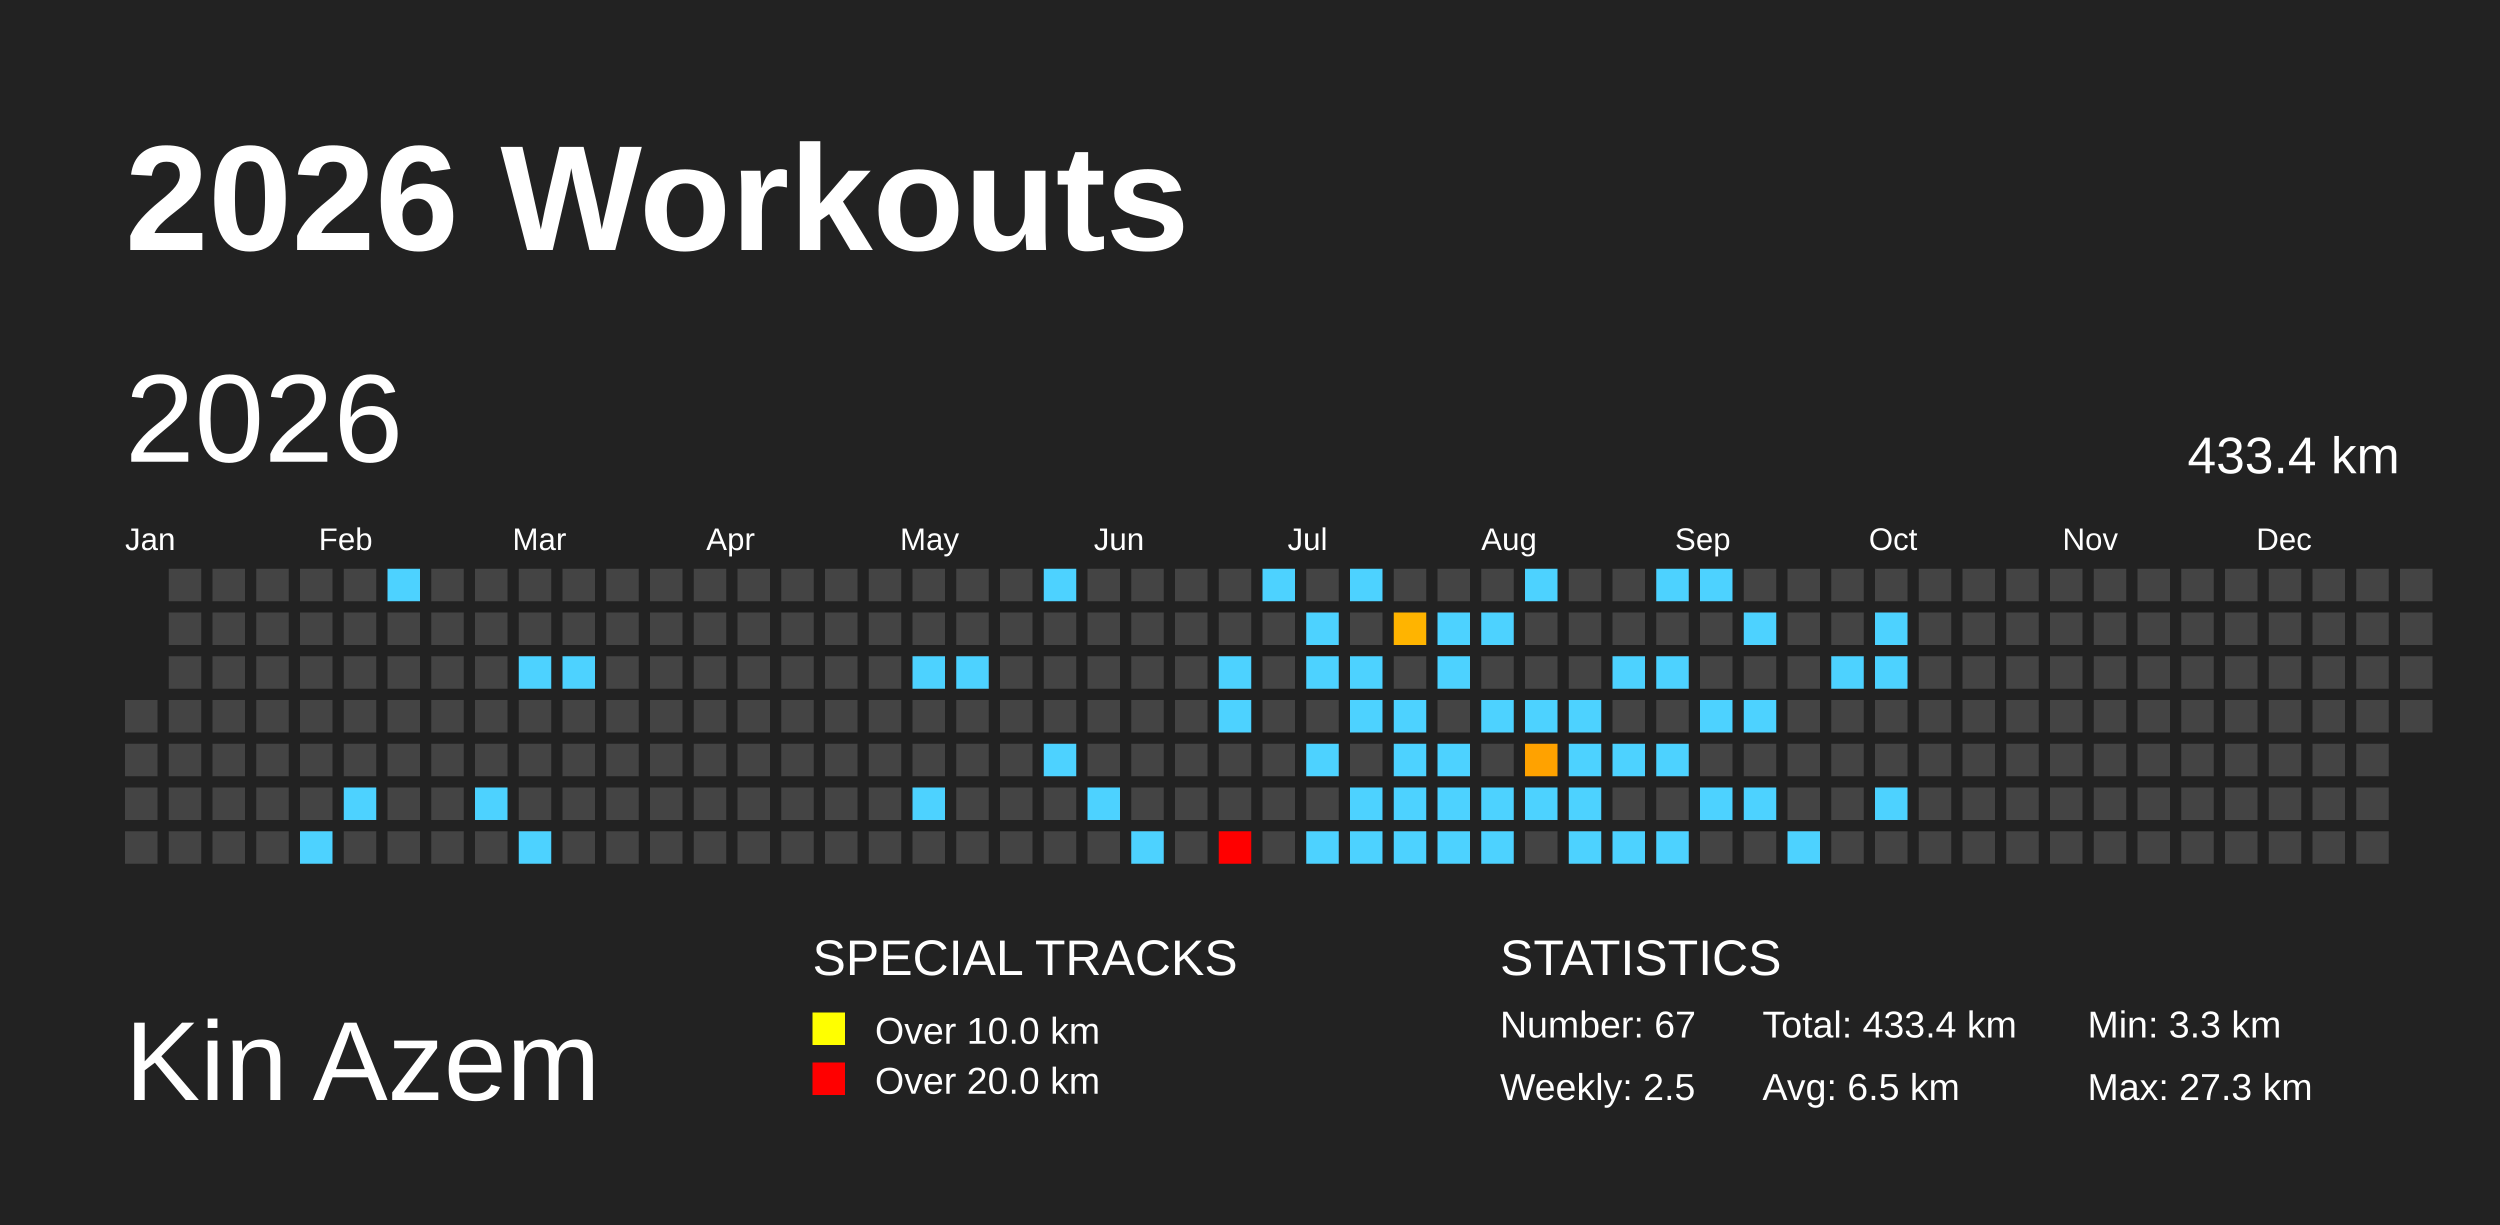
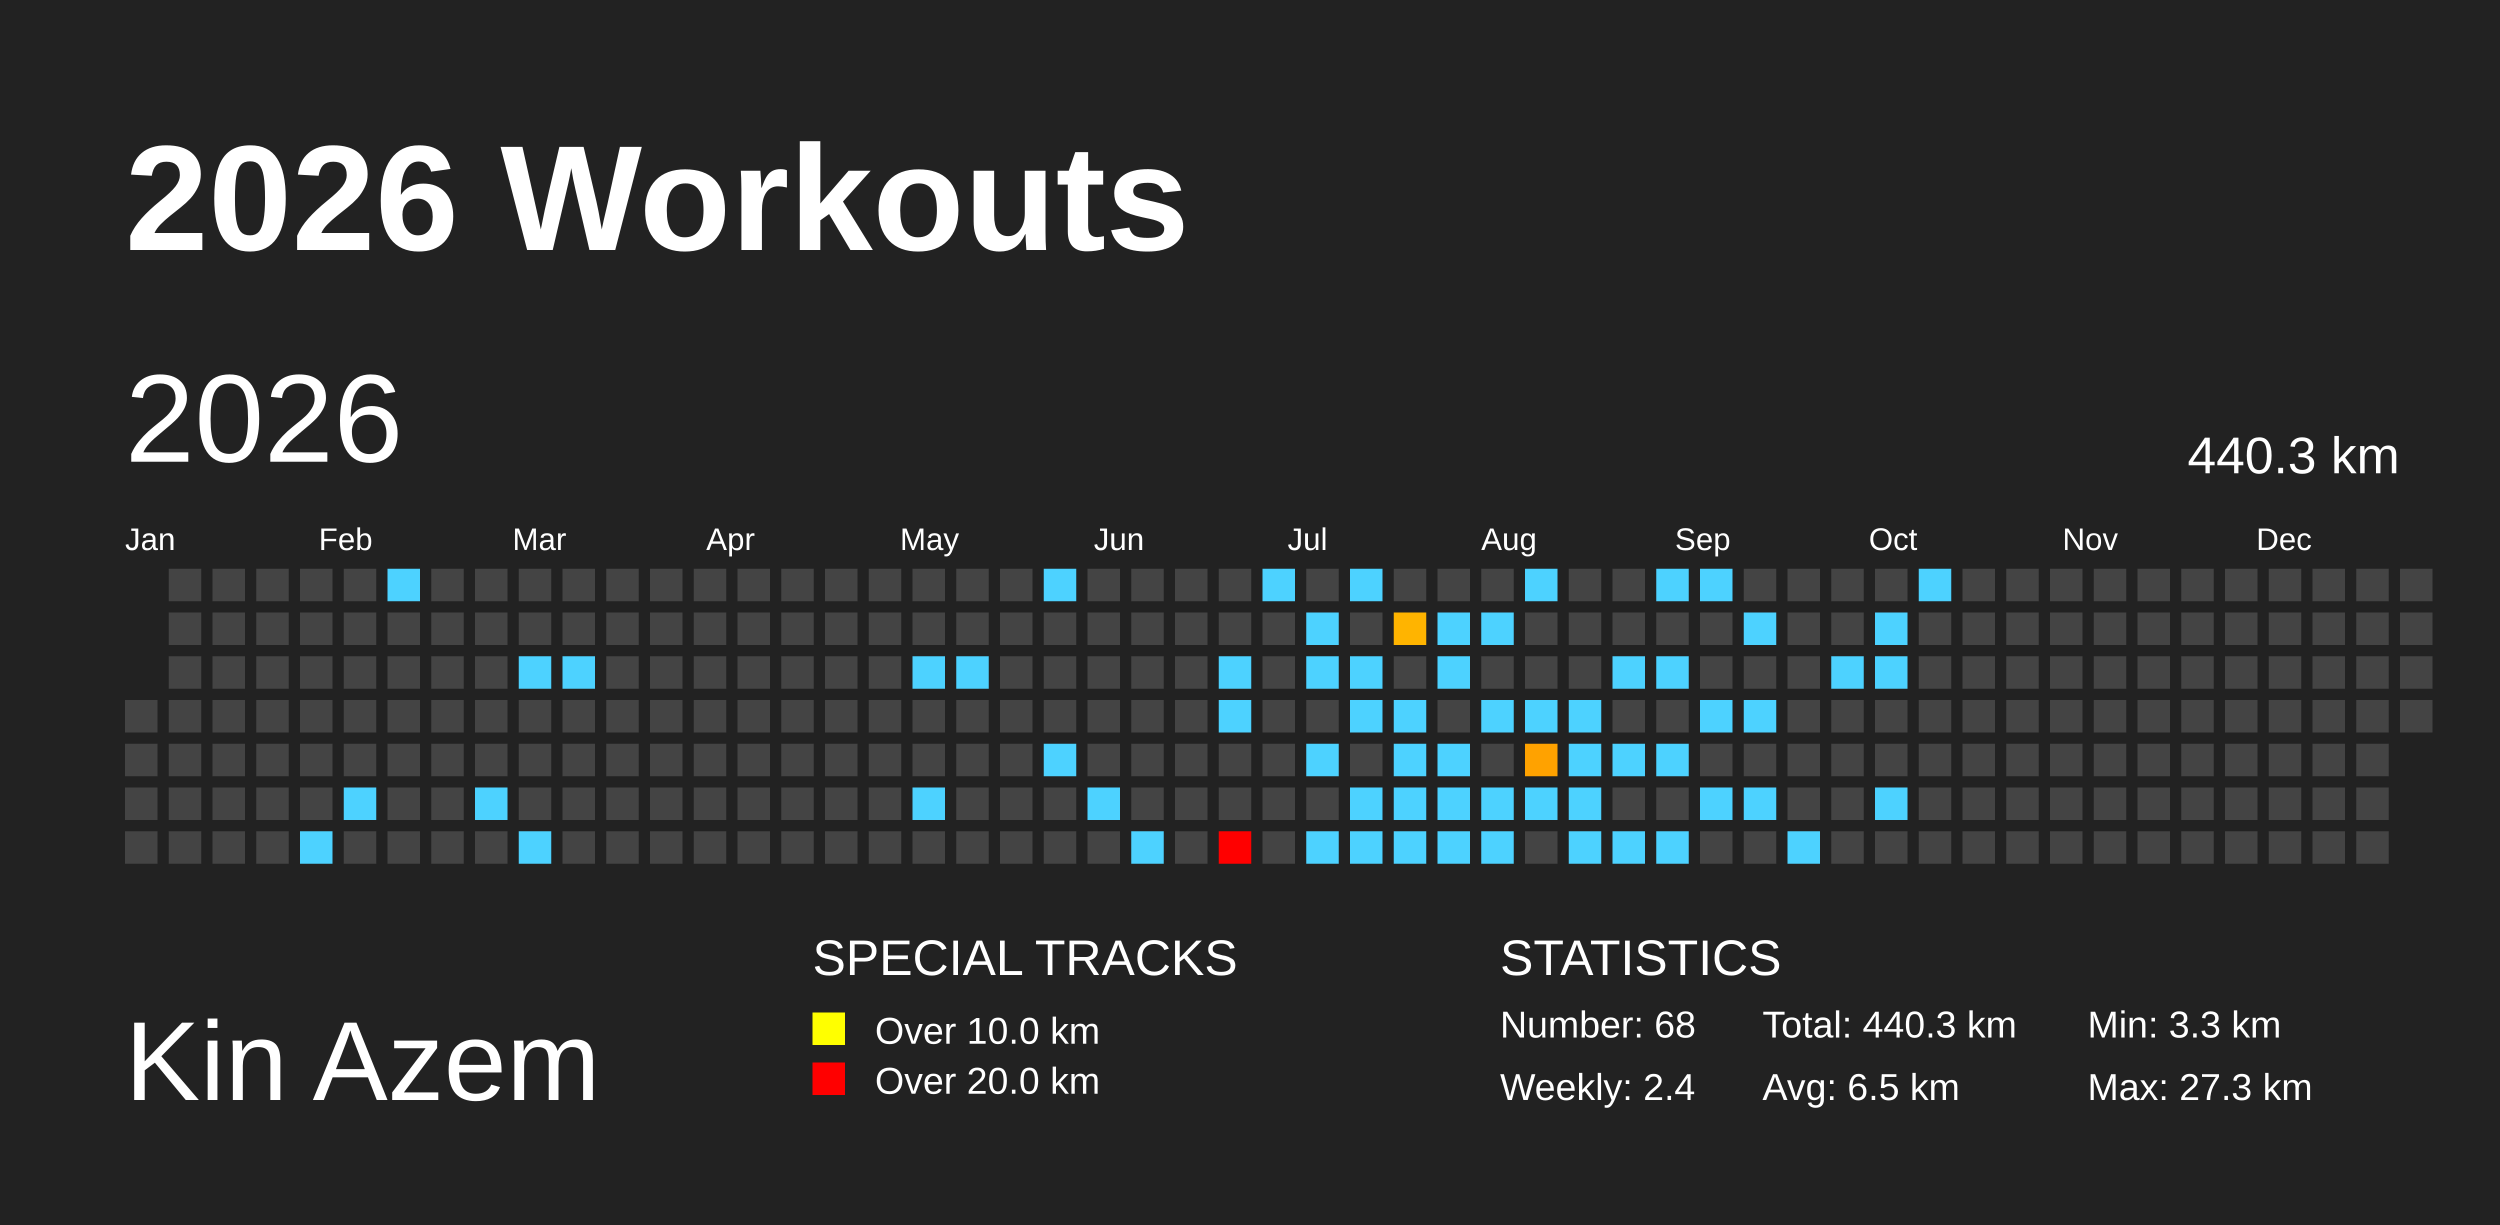
<svg xmlns="http://www.w3.org/2000/svg" baseProfile="full" height="98mm" version="1.1" viewBox="0,0,200,98" width="200mm">
  <defs>
    <pattern height="2" id="indoor-stripe" patternUnits="userSpaceOnUse" width="2">
      <line stroke="white" stroke-opacity="0.45" stroke-width="0.5" x1="0" x2="2" y1="2" y2="0" />
    </pattern>
  </defs>
  <rect fill="#222222" height="98" width="200" x="0" y="0" />
  <text fill="#FFFFFF" style="font-size:12px; font-family:Arial; font-weight:bold;" x="10" y="20">2026 Workouts</text>
  <text fill="#FFFFFF" style="font-size:9px; font-family:Arial" x="10" y="88">Kin Azem</text>
  <text fill="#FFFFFF" style="font-size:4px; font-family:Arial" x="65" y="78">SPECIAL TRACKS</text>
  <rect fill="yellow" height="2.6" width="2.6" x="65" y="81" />
  <text fill="#FFFFFF" style="font-size:3px; font-family:Arial" x="70" y="83.5">Over 10.0 km</text>
  <rect fill="red" height="2.6" width="2.6" x="65" y="85" />
  <text fill="#FFFFFF" style="font-size:3px; font-family:Arial" x="70" y="87.5">Over 20.0 km</text>
  <text fill="#FFFFFF" style="font-size:4px; font-family:Arial" x="120" y="78">STATISTICS</text>
-   <text fill="#FFFFFF" style="font-size:3px; font-family:Arial" x="120" y="83">Number: 67</text>
-   <text fill="#FFFFFF" style="font-size:3px; font-family:Arial" x="120" y="88">Weekly: 2.5</text>
-   <text fill="#FFFFFF" style="font-size:3px; font-family:Arial" x="141" y="83">Total: 433.4 km</text>
+   <text fill="#FFFFFF" style="font-size:3px; font-family:Arial" x="120" y="83">Number: 68</text>
+   <text fill="#FFFFFF" style="font-size:3px; font-family:Arial" x="120" y="88">Weekly: 2.4</text>
+   <text fill="#FFFFFF" style="font-size:3px; font-family:Arial" x="141" y="83">Total: 440.3 km</text>
  <text fill="#FFFFFF" style="font-size:3px; font-family:Arial" x="141" y="88">Avg: 6.5 km</text>
  <text fill="#FFFFFF" style="font-size:3px; font-family:Arial" x="167" y="83">Min: 3.3 km</text>
  <text fill="#FFFFFF" style="font-size:3px; font-family:Arial" x="167" y="88">Max: 27.3 km</text>
  <text dominant-baseline="hanging" fill="#FFFFFF" style="font-size:10.0px; font-family:Arial;" x="10" y="30">2026</text>
-   <text dominant-baseline="hanging" fill="#FFFFFF" style="font-size:4.125px; font-family:Arial;" x="175" y="35">433.4 km</text>
+   <text dominant-baseline="hanging" fill="#FFFFFF" style="font-size:4.125px; font-family:Arial;" x="175" y="35">440.3 km</text>
  <text fill="#FFFFFF" style="font-size:2.5px; font-family:Arial" x="10.0" y="44">Jan</text>
  <text fill="#FFFFFF" style="font-size:2.5px; font-family:Arial" x="25.5" y="44">Feb</text>
  <text fill="#FFFFFF" style="font-size:2.5px; font-family:Arial" x="41.0" y="44">Mar</text>
  <text fill="#FFFFFF" style="font-size:2.5px; font-family:Arial" x="56.5" y="44">Apr</text>
  <text fill="#FFFFFF" style="font-size:2.5px; font-family:Arial" x="72.0" y="44">May</text>
  <text fill="#FFFFFF" style="font-size:2.5px; font-family:Arial" x="87.5" y="44">Jun</text>
  <text fill="#FFFFFF" style="font-size:2.5px; font-family:Arial" x="103.0" y="44">Jul</text>
  <text fill="#FFFFFF" style="font-size:2.5px; font-family:Arial" x="118.5" y="44">Aug</text>
  <text fill="#FFFFFF" style="font-size:2.5px; font-family:Arial" x="134.0" y="44">Sep</text>
  <text fill="#FFFFFF" style="font-size:2.5px; font-family:Arial" x="149.5" y="44">Oct</text>
  <text fill="#FFFFFF" style="font-size:2.5px; font-family:Arial" x="165.0" y="44">Nov</text>
  <text fill="#FFFFFF" style="font-size:2.5px; font-family:Arial" x="180.5" y="44">Dec</text>
  <rect fill="#444444" height="2.6" width="2.6" x="10.0" y="56.0" />
  <rect fill="#444444" height="2.6" width="2.6" x="10.0" y="59.5" />
  <rect fill="#444444" height="2.6" width="2.6" x="10.0" y="63.0" />
  <rect fill="#444444" height="2.6" width="2.6" x="10.0" y="66.5" />
  <rect fill="#444444" height="2.6" width="2.6" x="13.5" y="45.5" />
  <rect fill="#444444" height="2.6" width="2.6" x="13.5" y="49.0" />
  <rect fill="#444444" height="2.6" width="2.6" x="13.5" y="52.5" />
  <rect fill="#444444" height="2.6" width="2.6" x="13.5" y="56.0" />
  <rect fill="#444444" height="2.6" width="2.6" x="13.5" y="59.5" />
  <rect fill="#444444" height="2.6" width="2.6" x="13.5" y="63.0" />
  <rect fill="#444444" height="2.6" width="2.6" x="13.5" y="66.5" />
  <rect fill="#444444" height="2.6" width="2.6" x="17.0" y="45.5" />
  <rect fill="#444444" height="2.6" width="2.6" x="17.0" y="49.0" />
  <rect fill="#444444" height="2.6" width="2.6" x="17.0" y="52.5" />
  <rect fill="#444444" height="2.6" width="2.6" x="17.0" y="56.0" />
  <rect fill="#444444" height="2.6" width="2.6" x="17.0" y="59.5" />
  <rect fill="#444444" height="2.6" width="2.6" x="17.0" y="63.0" />
  <rect fill="#444444" height="2.6" width="2.6" x="17.0" y="66.5" />
  <rect fill="#444444" height="2.6" width="2.6" x="20.5" y="45.5" />
  <rect fill="#444444" height="2.6" width="2.6" x="20.5" y="49.0" />
  <rect fill="#444444" height="2.6" width="2.6" x="20.5" y="52.5" />
  <rect fill="#444444" height="2.6" width="2.6" x="20.5" y="56.0" />
  <rect fill="#444444" height="2.6" width="2.6" x="20.5" y="59.5" />
  <rect fill="#444444" height="2.6" width="2.6" x="20.5" y="63.0" />
  <rect fill="#444444" height="2.6" width="2.6" x="20.5" y="66.5" />
  <rect fill="#444444" height="2.6" width="2.6" x="24.0" y="45.5" />
  <rect fill="#444444" height="2.6" width="2.6" x="24.0" y="49.0" />
  <rect fill="#444444" height="2.6" width="2.6" x="24.0" y="52.5" />
  <rect fill="#444444" height="2.6" width="2.6" x="24.0" y="56.0" />
  <rect fill="#444444" height="2.6" width="2.6" x="24.0" y="59.5" />
  <rect fill="#444444" height="2.6" width="2.6" x="24.0" y="63.0" />
  <rect fill="#4dd2ff" height="2.6" width="2.6" x="24.0" y="66.5" />
  <rect fill="#444444" height="2.6" width="2.6" x="27.5" y="45.5" />
  <rect fill="#444444" height="2.6" width="2.6" x="27.5" y="49.0" />
  <rect fill="#444444" height="2.6" width="2.6" x="27.5" y="52.5" />
  <rect fill="#444444" height="2.6" width="2.6" x="27.5" y="56.0" />
  <rect fill="#444444" height="2.6" width="2.6" x="27.5" y="59.5" />
  <rect fill="#4dd2ff" height="2.6" width="2.6" x="27.5" y="63.0" />
  <rect fill="#444444" height="2.6" width="2.6" x="27.5" y="66.5" />
  <rect fill="#4dd2ff" height="2.6" width="2.6" x="31.0" y="45.5" />
  <rect fill="#444444" height="2.6" width="2.6" x="31.0" y="49.0" />
  <rect fill="#444444" height="2.6" width="2.6" x="31.0" y="52.5" />
  <rect fill="#444444" height="2.6" width="2.6" x="31.0" y="56.0" />
  <rect fill="#444444" height="2.6" width="2.6" x="31.0" y="59.5" />
  <rect fill="#444444" height="2.6" width="2.6" x="31.0" y="63.0" />
  <rect fill="#444444" height="2.6" width="2.6" x="31.0" y="66.5" />
  <rect fill="#444444" height="2.6" width="2.6" x="34.5" y="45.5" />
  <rect fill="#444444" height="2.6" width="2.6" x="34.5" y="49.0" />
  <rect fill="#444444" height="2.6" width="2.6" x="34.5" y="52.5" />
  <rect fill="#444444" height="2.6" width="2.6" x="34.5" y="56.0" />
  <rect fill="#444444" height="2.6" width="2.6" x="34.5" y="59.5" />
  <rect fill="#444444" height="2.6" width="2.6" x="34.5" y="63.0" />
  <rect fill="#444444" height="2.6" width="2.6" x="34.5" y="66.5" />
  <rect fill="#444444" height="2.6" width="2.6" x="38.0" y="45.5" />
  <rect fill="#444444" height="2.6" width="2.6" x="38.0" y="49.0" />
  <rect fill="#444444" height="2.6" width="2.6" x="38.0" y="52.5" />
  <rect fill="#444444" height="2.6" width="2.6" x="38.0" y="56.0" />
  <rect fill="#444444" height="2.6" width="2.6" x="38.0" y="59.5" />
  <rect fill="#4dd2ff" height="2.6" width="2.6" x="38.0" y="63.0" />
  <rect fill="#444444" height="2.6" width="2.6" x="38.0" y="66.5" />
  <rect fill="#444444" height="2.6" width="2.6" x="41.5" y="45.5" />
  <rect fill="#444444" height="2.6" width="2.6" x="41.5" y="49.0" />
  <rect fill="#4dd2ff" height="2.6" width="2.6" x="41.5" y="52.5" />
  <rect fill="#444444" height="2.6" width="2.6" x="41.5" y="56.0" />
  <rect fill="#444444" height="2.6" width="2.6" x="41.5" y="59.5" />
  <rect fill="#444444" height="2.6" width="2.6" x="41.5" y="63.0" />
  <rect fill="#4dd2ff" height="2.6" width="2.6" x="41.5" y="66.5" />
  <rect fill="#444444" height="2.6" width="2.6" x="45.0" y="45.5" />
  <rect fill="#444444" height="2.6" width="2.6" x="45.0" y="49.0" />
  <rect fill="#4dd2ff" height="2.6" width="2.6" x="45.0" y="52.5" />
  <rect fill="#444444" height="2.6" width="2.6" x="45.0" y="56.0" />
  <rect fill="#444444" height="2.6" width="2.6" x="45.0" y="59.5" />
  <rect fill="#444444" height="2.6" width="2.6" x="45.0" y="63.0" />
  <rect fill="#444444" height="2.6" width="2.6" x="45.0" y="66.5" />
  <rect fill="#444444" height="2.6" width="2.6" x="48.5" y="45.5" />
  <rect fill="#444444" height="2.6" width="2.6" x="48.5" y="49.0" />
  <rect fill="#444444" height="2.6" width="2.6" x="48.5" y="52.5" />
  <rect fill="#444444" height="2.6" width="2.6" x="48.5" y="56.0" />
  <rect fill="#444444" height="2.6" width="2.6" x="48.5" y="59.5" />
  <rect fill="#444444" height="2.6" width="2.6" x="48.5" y="63.0" />
  <rect fill="#444444" height="2.6" width="2.6" x="48.5" y="66.5" />
  <rect fill="#444444" height="2.6" width="2.6" x="52.0" y="45.5" />
  <rect fill="#444444" height="2.6" width="2.6" x="52.0" y="49.0" />
  <rect fill="#444444" height="2.6" width="2.6" x="52.0" y="52.5" />
  <rect fill="#444444" height="2.6" width="2.6" x="52.0" y="56.0" />
  <rect fill="#444444" height="2.6" width="2.6" x="52.0" y="59.5" />
  <rect fill="#444444" height="2.6" width="2.6" x="52.0" y="63.0" />
  <rect fill="#444444" height="2.6" width="2.6" x="52.0" y="66.5" />
  <rect fill="#444444" height="2.6" width="2.6" x="55.5" y="45.5" />
  <rect fill="#444444" height="2.6" width="2.6" x="55.5" y="49.0" />
  <rect fill="#444444" height="2.6" width="2.6" x="55.5" y="52.5" />
  <rect fill="#444444" height="2.6" width="2.6" x="55.5" y="56.0" />
  <rect fill="#444444" height="2.6" width="2.6" x="55.5" y="59.5" />
  <rect fill="#444444" height="2.6" width="2.6" x="55.5" y="63.0" />
  <rect fill="#444444" height="2.6" width="2.6" x="55.5" y="66.5" />
  <rect fill="#444444" height="2.6" width="2.6" x="59.0" y="45.5" />
  <rect fill="#444444" height="2.6" width="2.6" x="59.0" y="49.0" />
  <rect fill="#444444" height="2.6" width="2.6" x="59.0" y="52.5" />
  <rect fill="#444444" height="2.6" width="2.6" x="59.0" y="56.0" />
  <rect fill="#444444" height="2.6" width="2.6" x="59.0" y="59.5" />
  <rect fill="#444444" height="2.6" width="2.6" x="59.0" y="63.0" />
  <rect fill="#444444" height="2.6" width="2.6" x="59.0" y="66.5" />
  <rect fill="#444444" height="2.6" width="2.6" x="62.5" y="45.5" />
  <rect fill="#444444" height="2.6" width="2.6" x="62.5" y="49.0" />
  <rect fill="#444444" height="2.6" width="2.6" x="62.5" y="52.5" />
  <rect fill="#444444" height="2.6" width="2.6" x="62.5" y="56.0" />
  <rect fill="#444444" height="2.6" width="2.6" x="62.5" y="59.5" />
  <rect fill="#444444" height="2.6" width="2.6" x="62.5" y="63.0" />
  <rect fill="#444444" height="2.6" width="2.6" x="62.5" y="66.5" />
  <rect fill="#444444" height="2.6" width="2.6" x="66.0" y="45.5" />
  <rect fill="#444444" height="2.6" width="2.6" x="66.0" y="49.0" />
  <rect fill="#444444" height="2.6" width="2.6" x="66.0" y="52.5" />
  <rect fill="#444444" height="2.6" width="2.6" x="66.0" y="56.0" />
  <rect fill="#444444" height="2.6" width="2.6" x="66.0" y="59.5" />
  <rect fill="#444444" height="2.6" width="2.6" x="66.0" y="63.0" />
  <rect fill="#444444" height="2.6" width="2.6" x="66.0" y="66.5" />
  <rect fill="#444444" height="2.6" width="2.6" x="69.5" y="45.5" />
  <rect fill="#444444" height="2.6" width="2.6" x="69.5" y="49.0" />
  <rect fill="#444444" height="2.6" width="2.6" x="69.5" y="52.5" />
  <rect fill="#444444" height="2.6" width="2.6" x="69.5" y="56.0" />
  <rect fill="#444444" height="2.6" width="2.6" x="69.5" y="59.5" />
  <rect fill="#444444" height="2.6" width="2.6" x="69.5" y="63.0" />
  <rect fill="#444444" height="2.6" width="2.6" x="69.5" y="66.5" />
  <rect fill="#444444" height="2.6" width="2.6" x="73.0" y="45.5" />
  <rect fill="#444444" height="2.6" width="2.6" x="73.0" y="49.0" />
  <rect fill="#4dd2ff" height="2.6" width="2.6" x="73.0" y="52.5" />
  <rect fill="#444444" height="2.6" width="2.6" x="73.0" y="56.0" />
  <rect fill="#444444" height="2.6" width="2.6" x="73.0" y="59.5" />
  <rect fill="#4dd2ff" height="2.6" width="2.6" x="73.0" y="63.0" />
  <rect fill="#444444" height="2.6" width="2.6" x="73.0" y="66.5" />
  <rect fill="#444444" height="2.6" width="2.6" x="76.5" y="45.5" />
  <rect fill="#444444" height="2.6" width="2.6" x="76.5" y="49.0" />
  <rect fill="#4dd2ff" height="2.6" width="2.6" x="76.5" y="52.5" />
  <rect fill="#444444" height="2.6" width="2.6" x="76.5" y="56.0" />
  <rect fill="#444444" height="2.6" width="2.6" x="76.5" y="59.5" />
  <rect fill="#444444" height="2.6" width="2.6" x="76.5" y="63.0" />
  <rect fill="#444444" height="2.6" width="2.6" x="76.5" y="66.5" />
  <rect fill="#444444" height="2.6" width="2.6" x="80.0" y="45.5" />
  <rect fill="#444444" height="2.6" width="2.6" x="80.0" y="49.0" />
  <rect fill="#444444" height="2.6" width="2.6" x="80.0" y="52.5" />
  <rect fill="#444444" height="2.6" width="2.6" x="80.0" y="56.0" />
  <rect fill="#444444" height="2.6" width="2.6" x="80.0" y="59.5" />
  <rect fill="#444444" height="2.6" width="2.6" x="80.0" y="63.0" />
  <rect fill="#444444" height="2.6" width="2.6" x="80.0" y="66.5" />
  <rect fill="#4dd2ff" height="2.6" width="2.6" x="83.5" y="45.5" />
  <rect fill="#444444" height="2.6" width="2.6" x="83.5" y="49.0" />
  <rect fill="#444444" height="2.6" width="2.6" x="83.5" y="52.5" />
  <rect fill="#444444" height="2.6" width="2.6" x="83.5" y="56.0" />
  <rect fill="#4dd2ff" height="2.6" width="2.6" x="83.5" y="59.5" />
  <rect fill="#444444" height="2.6" width="2.6" x="83.5" y="63.0" />
  <rect fill="#444444" height="2.6" width="2.6" x="83.5" y="66.5" />
  <rect fill="#444444" height="2.6" width="2.6" x="87.0" y="45.5" />
  <rect fill="#444444" height="2.6" width="2.6" x="87.0" y="49.0" />
  <rect fill="#444444" height="2.6" width="2.6" x="87.0" y="52.5" />
  <rect fill="#444444" height="2.6" width="2.6" x="87.0" y="56.0" />
  <rect fill="#444444" height="2.6" width="2.6" x="87.0" y="59.5" />
  <rect fill="#4dd2ff" height="2.6" width="2.6" x="87.0" y="63.0" />
  <rect fill="#444444" height="2.6" width="2.6" x="87.0" y="66.5" />
  <rect fill="#444444" height="2.6" width="2.6" x="90.5" y="45.5" />
  <rect fill="#444444" height="2.6" width="2.6" x="90.5" y="49.0" />
  <rect fill="#444444" height="2.6" width="2.6" x="90.5" y="52.5" />
  <rect fill="#444444" height="2.6" width="2.6" x="90.5" y="56.0" />
  <rect fill="#444444" height="2.6" width="2.6" x="90.5" y="59.5" />
  <rect fill="#444444" height="2.6" width="2.6" x="90.5" y="63.0" />
  <rect fill="#4dd2ff" height="2.6" width="2.6" x="90.5" y="66.5" />
  <rect fill="#444444" height="2.6" width="2.6" x="94.0" y="45.5" />
  <rect fill="#444444" height="2.6" width="2.6" x="94.0" y="49.0" />
  <rect fill="#444444" height="2.6" width="2.6" x="94.0" y="52.5" />
  <rect fill="#444444" height="2.6" width="2.6" x="94.0" y="56.0" />
  <rect fill="#444444" height="2.6" width="2.6" x="94.0" y="59.5" />
  <rect fill="#444444" height="2.6" width="2.6" x="94.0" y="63.0" />
  <rect fill="#444444" height="2.6" width="2.6" x="94.0" y="66.5" />
  <rect fill="#444444" height="2.6" width="2.6" x="97.5" y="45.5" />
  <rect fill="#444444" height="2.6" width="2.6" x="97.5" y="49.0" />
  <rect fill="#4dd2ff" height="2.6" width="2.6" x="97.5" y="52.5" />
  <rect fill="#4dd2ff" height="2.6" width="2.6" x="97.5" y="56.0" />
  <rect fill="#444444" height="2.6" width="2.6" x="97.5" y="59.5" />
  <rect fill="#444444" height="2.6" width="2.6" x="97.5" y="63.0" />
  <rect fill="red" height="2.6" width="2.6" x="97.5" y="66.5" />
  <rect fill="#4dd2ff" height="2.6" width="2.6" x="101.0" y="45.5" />
  <rect fill="#444444" height="2.6" width="2.6" x="101.0" y="49.0" />
  <rect fill="#444444" height="2.6" width="2.6" x="101.0" y="52.5" />
  <rect fill="#444444" height="2.6" width="2.6" x="101.0" y="56.0" />
  <rect fill="#444444" height="2.6" width="2.6" x="101.0" y="59.5" />
  <rect fill="#444444" height="2.6" width="2.6" x="101.0" y="63.0" />
  <rect fill="#444444" height="2.6" width="2.6" x="101.0" y="66.5" />
  <rect fill="#444444" height="2.6" width="2.6" x="104.5" y="45.5" />
  <rect fill="#4dd2ff" height="2.6" width="2.6" x="104.5" y="49.0" />
  <rect fill="#4dd2ff" height="2.6" width="2.6" x="104.5" y="52.5" />
  <rect fill="#444444" height="2.6" width="2.6" x="104.5" y="56.0" />
  <rect fill="#4dd2ff" height="2.6" width="2.6" x="104.5" y="59.5" />
  <rect fill="#444444" height="2.6" width="2.6" x="104.5" y="63.0" />
  <rect fill="#4dd2ff" height="2.6" width="2.6" x="104.5" y="66.5" />
  <rect fill="#4dd2ff" height="2.6" width="2.6" x="108.0" y="45.5" />
  <rect fill="#444444" height="2.6" width="2.6" x="108.0" y="49.0" />
  <rect fill="#4dd2ff" height="2.6" width="2.6" x="108.0" y="52.5" />
  <rect fill="#4dd2ff" height="2.6" width="2.6" x="108.0" y="56.0" />
  <rect fill="#444444" height="2.6" width="2.6" x="108.0" y="59.5" />
  <rect fill="#4dd2ff" height="2.6" width="2.6" x="108.0" y="63.0" />
  <rect fill="#4dd2ff" height="2.6" width="2.6" x="108.0" y="66.5" />
  <rect fill="#444444" height="2.6" width="2.6" x="111.5" y="45.5" />
  <rect fill="#ffb400" height="2.6" width="2.6" x="111.5" y="49.0" />
  <rect fill="#444444" height="2.6" width="2.6" x="111.5" y="52.5" />
  <rect fill="#4dd2ff" height="2.6" width="2.6" x="111.5" y="56.0" />
  <rect fill="#4dd2ff" height="2.6" width="2.6" x="111.5" y="59.5" />
  <rect fill="#4dd2ff" height="2.6" width="2.6" x="111.5" y="63.0" />
  <rect fill="#4dd2ff" height="2.6" width="2.6" x="111.5" y="66.5" />
  <rect fill="#444444" height="2.6" width="2.6" x="115.0" y="45.5" />
  <rect fill="#4dd2ff" height="2.6" width="2.6" x="115.0" y="49.0" />
  <rect fill="#4dd2ff" height="2.6" width="2.6" x="115.0" y="52.5" />
  <rect fill="#444444" height="2.6" width="2.6" x="115.0" y="56.0" />
  <rect fill="#4dd2ff" height="2.6" width="2.6" x="115.0" y="59.5" />
  <rect fill="#4dd2ff" height="2.6" width="2.6" x="115.0" y="63.0" />
  <rect fill="#4dd2ff" height="2.6" width="2.6" x="115.0" y="66.5" />
  <rect fill="#444444" height="2.6" width="2.6" x="118.5" y="45.5" />
  <rect fill="#4dd2ff" height="2.6" width="2.6" x="118.5" y="49.0" />
  <rect fill="#444444" height="2.6" width="2.6" x="118.5" y="52.5" />
  <rect fill="#4dd2ff" height="2.6" width="2.6" x="118.5" y="56.0" />
  <rect fill="#444444" height="2.6" width="2.6" x="118.5" y="59.5" />
  <rect fill="#4dd2ff" height="2.6" width="2.6" x="118.5" y="63.0" />
  <rect fill="#4dd2ff" height="2.6" width="2.6" x="118.5" y="66.5" />
  <rect fill="#4dd2ff" height="2.6" width="2.6" x="122.0" y="45.5" />
  <rect fill="#444444" height="2.6" width="2.6" x="122.0" y="49.0" />
  <rect fill="#444444" height="2.6" width="2.6" x="122.0" y="52.5" />
  <rect fill="#4dd2ff" height="2.6" width="2.6" x="122.0" y="56.0" />
  <rect fill="#ffa200" height="2.6" width="2.6" x="122.0" y="59.5" />
  <rect fill="#4dd2ff" height="2.6" width="2.6" x="122.0" y="63.0" />
  <rect fill="#444444" height="2.6" width="2.6" x="122.0" y="66.5" />
  <rect fill="#444444" height="2.6" width="2.6" x="125.5" y="45.5" />
  <rect fill="#444444" height="2.6" width="2.6" x="125.5" y="49.0" />
  <rect fill="#444444" height="2.6" width="2.6" x="125.5" y="52.5" />
  <rect fill="#4dd2ff" height="2.6" width="2.6" x="125.5" y="56.0" />
  <rect fill="#4dd2ff" height="2.6" width="2.6" x="125.5" y="59.5" />
  <rect fill="#4dd2ff" height="2.6" width="2.6" x="125.5" y="63.0" />
  <rect fill="#4dd2ff" height="2.6" width="2.6" x="125.5" y="66.5" />
  <rect fill="#444444" height="2.6" width="2.6" x="129.0" y="45.5" />
  <rect fill="#444444" height="2.6" width="2.6" x="129.0" y="49.0" />
  <rect fill="#4dd2ff" height="2.6" width="2.6" x="129.0" y="52.5" />
  <rect fill="#444444" height="2.6" width="2.6" x="129.0" y="56.0" />
  <rect fill="#4dd2ff" height="2.6" width="2.6" x="129.0" y="59.5" />
  <rect fill="#444444" height="2.6" width="2.6" x="129.0" y="63.0" />
  <rect fill="#4dd2ff" height="2.6" width="2.6" x="129.0" y="66.5" />
  <rect fill="#4dd2ff" height="2.6" width="2.6" x="132.5" y="45.5" />
  <rect fill="#444444" height="2.6" width="2.6" x="132.5" y="49.0" />
  <rect fill="#4dd2ff" height="2.6" width="2.6" x="132.5" y="52.5" />
  <rect fill="#444444" height="2.6" width="2.6" x="132.5" y="56.0" />
  <rect fill="#4dd2ff" height="2.6" width="2.6" x="132.5" y="59.5" />
  <rect fill="#444444" height="2.6" width="2.6" x="132.5" y="63.0" />
  <rect fill="#4dd2ff" height="2.6" width="2.6" x="132.5" y="66.5" />
  <rect fill="#4dd2ff" height="2.6" width="2.6" x="136.0" y="45.5" />
  <rect fill="#444444" height="2.6" width="2.6" x="136.0" y="49.0" />
  <rect fill="#444444" height="2.6" width="2.6" x="136.0" y="52.5" />
  <rect fill="#4dd2ff" height="2.6" width="2.6" x="136.0" y="56.0" />
  <rect fill="#444444" height="2.6" width="2.6" x="136.0" y="59.5" />
  <rect fill="#4dd2ff" height="2.6" width="2.6" x="136.0" y="63.0" />
  <rect fill="#444444" height="2.6" width="2.6" x="136.0" y="66.5" />
  <rect fill="#444444" height="2.6" width="2.6" x="139.5" y="45.5" />
  <rect fill="#4dd2ff" height="2.6" width="2.6" x="139.5" y="49.0" />
  <rect fill="#444444" height="2.6" width="2.6" x="139.5" y="52.5" />
  <rect fill="#4dd2ff" height="2.6" width="2.6" x="139.5" y="56.0" />
  <rect fill="#444444" height="2.6" width="2.6" x="139.5" y="59.5" />
  <rect fill="#4dd2ff" height="2.6" width="2.6" x="139.5" y="63.0" />
  <rect fill="#444444" height="2.6" width="2.6" x="139.5" y="66.5" />
  <rect fill="#444444" height="2.6" width="2.6" x="143.0" y="45.5" />
  <rect fill="#444444" height="2.6" width="2.6" x="143.0" y="49.0" />
  <rect fill="#444444" height="2.6" width="2.6" x="143.0" y="52.5" />
  <rect fill="#444444" height="2.6" width="2.6" x="143.0" y="56.0" />
  <rect fill="#444444" height="2.6" width="2.6" x="143.0" y="59.5" />
  <rect fill="#444444" height="2.6" width="2.6" x="143.0" y="63.0" />
  <rect fill="#4dd2ff" height="2.6" width="2.6" x="143.0" y="66.5" />
  <rect fill="#444444" height="2.6" width="2.6" x="146.5" y="45.5" />
  <rect fill="#444444" height="2.6" width="2.6" x="146.5" y="49.0" />
  <rect fill="#4dd2ff" height="2.6" width="2.6" x="146.5" y="52.5" />
  <rect fill="#444444" height="2.6" width="2.6" x="146.5" y="56.0" />
  <rect fill="#444444" height="2.6" width="2.6" x="146.5" y="59.5" />
  <rect fill="#444444" height="2.6" width="2.6" x="146.5" y="63.0" />
  <rect fill="#444444" height="2.6" width="2.6" x="146.5" y="66.5" />
  <rect fill="#444444" height="2.6" width="2.6" x="150.0" y="45.5" />
  <rect fill="#4dd2ff" height="2.6" width="2.6" x="150.0" y="49.0" />
  <rect fill="#4dd2ff" height="2.6" width="2.6" x="150.0" y="52.5" />
  <rect fill="#444444" height="2.6" width="2.6" x="150.0" y="56.0" />
  <rect fill="#444444" height="2.6" width="2.6" x="150.0" y="59.5" />
  <rect fill="#4dd2ff" height="2.6" width="2.6" x="150.0" y="63.0" />
  <rect fill="#444444" height="2.6" width="2.6" x="150.0" y="66.5" />
-   <rect fill="#444444" height="2.6" width="2.6" x="153.5" y="45.5" />
+   <rect fill="#4dd2ff" height="2.6" width="2.6" x="153.5" y="45.5" />
  <rect fill="#444444" height="2.6" width="2.6" x="153.5" y="49.0" />
  <rect fill="#444444" height="2.6" width="2.6" x="153.5" y="52.5" />
  <rect fill="#444444" height="2.6" width="2.6" x="153.5" y="56.0" />
  <rect fill="#444444" height="2.6" width="2.6" x="153.5" y="59.5" />
  <rect fill="#444444" height="2.6" width="2.6" x="153.5" y="63.0" />
  <rect fill="#444444" height="2.6" width="2.6" x="153.5" y="66.5" />
  <rect fill="#444444" height="2.6" width="2.6" x="157.0" y="45.5" />
  <rect fill="#444444" height="2.6" width="2.6" x="157.0" y="49.0" />
  <rect fill="#444444" height="2.6" width="2.6" x="157.0" y="52.5" />
  <rect fill="#444444" height="2.6" width="2.6" x="157.0" y="56.0" />
  <rect fill="#444444" height="2.6" width="2.6" x="157.0" y="59.5" />
  <rect fill="#444444" height="2.6" width="2.6" x="157.0" y="63.0" />
  <rect fill="#444444" height="2.6" width="2.6" x="157.0" y="66.5" />
  <rect fill="#444444" height="2.6" width="2.6" x="160.5" y="45.5" />
  <rect fill="#444444" height="2.6" width="2.6" x="160.5" y="49.0" />
  <rect fill="#444444" height="2.6" width="2.6" x="160.5" y="52.5" />
  <rect fill="#444444" height="2.6" width="2.6" x="160.5" y="56.0" />
  <rect fill="#444444" height="2.6" width="2.6" x="160.5" y="59.5" />
  <rect fill="#444444" height="2.6" width="2.6" x="160.5" y="63.0" />
  <rect fill="#444444" height="2.6" width="2.6" x="160.5" y="66.5" />
  <rect fill="#444444" height="2.6" width="2.6" x="164.0" y="45.5" />
  <rect fill="#444444" height="2.6" width="2.6" x="164.0" y="49.0" />
  <rect fill="#444444" height="2.6" width="2.6" x="164.0" y="52.5" />
  <rect fill="#444444" height="2.6" width="2.6" x="164.0" y="56.0" />
  <rect fill="#444444" height="2.6" width="2.6" x="164.0" y="59.5" />
  <rect fill="#444444" height="2.6" width="2.6" x="164.0" y="63.0" />
  <rect fill="#444444" height="2.6" width="2.6" x="164.0" y="66.5" />
  <rect fill="#444444" height="2.6" width="2.6" x="167.5" y="45.5" />
  <rect fill="#444444" height="2.6" width="2.6" x="167.5" y="49.0" />
  <rect fill="#444444" height="2.6" width="2.6" x="167.5" y="52.5" />
  <rect fill="#444444" height="2.6" width="2.6" x="167.5" y="56.0" />
  <rect fill="#444444" height="2.6" width="2.6" x="167.5" y="59.5" />
  <rect fill="#444444" height="2.6" width="2.6" x="167.5" y="63.0" />
  <rect fill="#444444" height="2.6" width="2.6" x="167.5" y="66.5" />
  <rect fill="#444444" height="2.6" width="2.6" x="171.0" y="45.5" />
  <rect fill="#444444" height="2.6" width="2.6" x="171.0" y="49.0" />
  <rect fill="#444444" height="2.6" width="2.6" x="171.0" y="52.5" />
  <rect fill="#444444" height="2.6" width="2.6" x="171.0" y="56.0" />
  <rect fill="#444444" height="2.6" width="2.6" x="171.0" y="59.5" />
  <rect fill="#444444" height="2.6" width="2.6" x="171.0" y="63.0" />
  <rect fill="#444444" height="2.6" width="2.6" x="171.0" y="66.5" />
  <rect fill="#444444" height="2.6" width="2.6" x="174.5" y="45.5" />
  <rect fill="#444444" height="2.6" width="2.6" x="174.5" y="49.0" />
  <rect fill="#444444" height="2.6" width="2.6" x="174.5" y="52.5" />
  <rect fill="#444444" height="2.6" width="2.6" x="174.5" y="56.0" />
  <rect fill="#444444" height="2.6" width="2.6" x="174.5" y="59.5" />
  <rect fill="#444444" height="2.6" width="2.6" x="174.5" y="63.0" />
  <rect fill="#444444" height="2.6" width="2.6" x="174.5" y="66.5" />
  <rect fill="#444444" height="2.6" width="2.6" x="178.0" y="45.5" />
  <rect fill="#444444" height="2.6" width="2.6" x="178.0" y="49.0" />
  <rect fill="#444444" height="2.6" width="2.6" x="178.0" y="52.5" />
  <rect fill="#444444" height="2.6" width="2.6" x="178.0" y="56.0" />
  <rect fill="#444444" height="2.6" width="2.6" x="178.0" y="59.5" />
  <rect fill="#444444" height="2.6" width="2.6" x="178.0" y="63.0" />
  <rect fill="#444444" height="2.6" width="2.6" x="178.0" y="66.5" />
  <rect fill="#444444" height="2.6" width="2.6" x="181.5" y="45.5" />
  <rect fill="#444444" height="2.6" width="2.6" x="181.5" y="49.0" />
  <rect fill="#444444" height="2.6" width="2.6" x="181.5" y="52.5" />
  <rect fill="#444444" height="2.6" width="2.6" x="181.5" y="56.0" />
  <rect fill="#444444" height="2.6" width="2.6" x="181.5" y="59.5" />
  <rect fill="#444444" height="2.6" width="2.6" x="181.5" y="63.0" />
  <rect fill="#444444" height="2.6" width="2.6" x="181.5" y="66.5" />
  <rect fill="#444444" height="2.6" width="2.6" x="185.0" y="45.5" />
  <rect fill="#444444" height="2.6" width="2.6" x="185.0" y="49.0" />
  <rect fill="#444444" height="2.6" width="2.6" x="185.0" y="52.5" />
  <rect fill="#444444" height="2.6" width="2.6" x="185.0" y="56.0" />
  <rect fill="#444444" height="2.6" width="2.6" x="185.0" y="59.5" />
  <rect fill="#444444" height="2.6" width="2.6" x="185.0" y="63.0" />
  <rect fill="#444444" height="2.6" width="2.6" x="185.0" y="66.5" />
  <rect fill="#444444" height="2.6" width="2.6" x="188.5" y="45.5" />
  <rect fill="#444444" height="2.6" width="2.6" x="188.5" y="49.0" />
  <rect fill="#444444" height="2.6" width="2.6" x="188.5" y="52.5" />
  <rect fill="#444444" height="2.6" width="2.6" x="188.5" y="56.0" />
  <rect fill="#444444" height="2.6" width="2.6" x="188.5" y="59.5" />
  <rect fill="#444444" height="2.6" width="2.6" x="188.5" y="63.0" />
  <rect fill="#444444" height="2.6" width="2.6" x="188.5" y="66.5" />
  <rect fill="#444444" height="2.6" width="2.6" x="192.0" y="45.5" />
  <rect fill="#444444" height="2.6" width="2.6" x="192.0" y="49.0" />
  <rect fill="#444444" height="2.6" width="2.6" x="192.0" y="52.5" />
  <rect fill="#444444" height="2.6" width="2.6" x="192.0" y="56.0" />
</svg>
